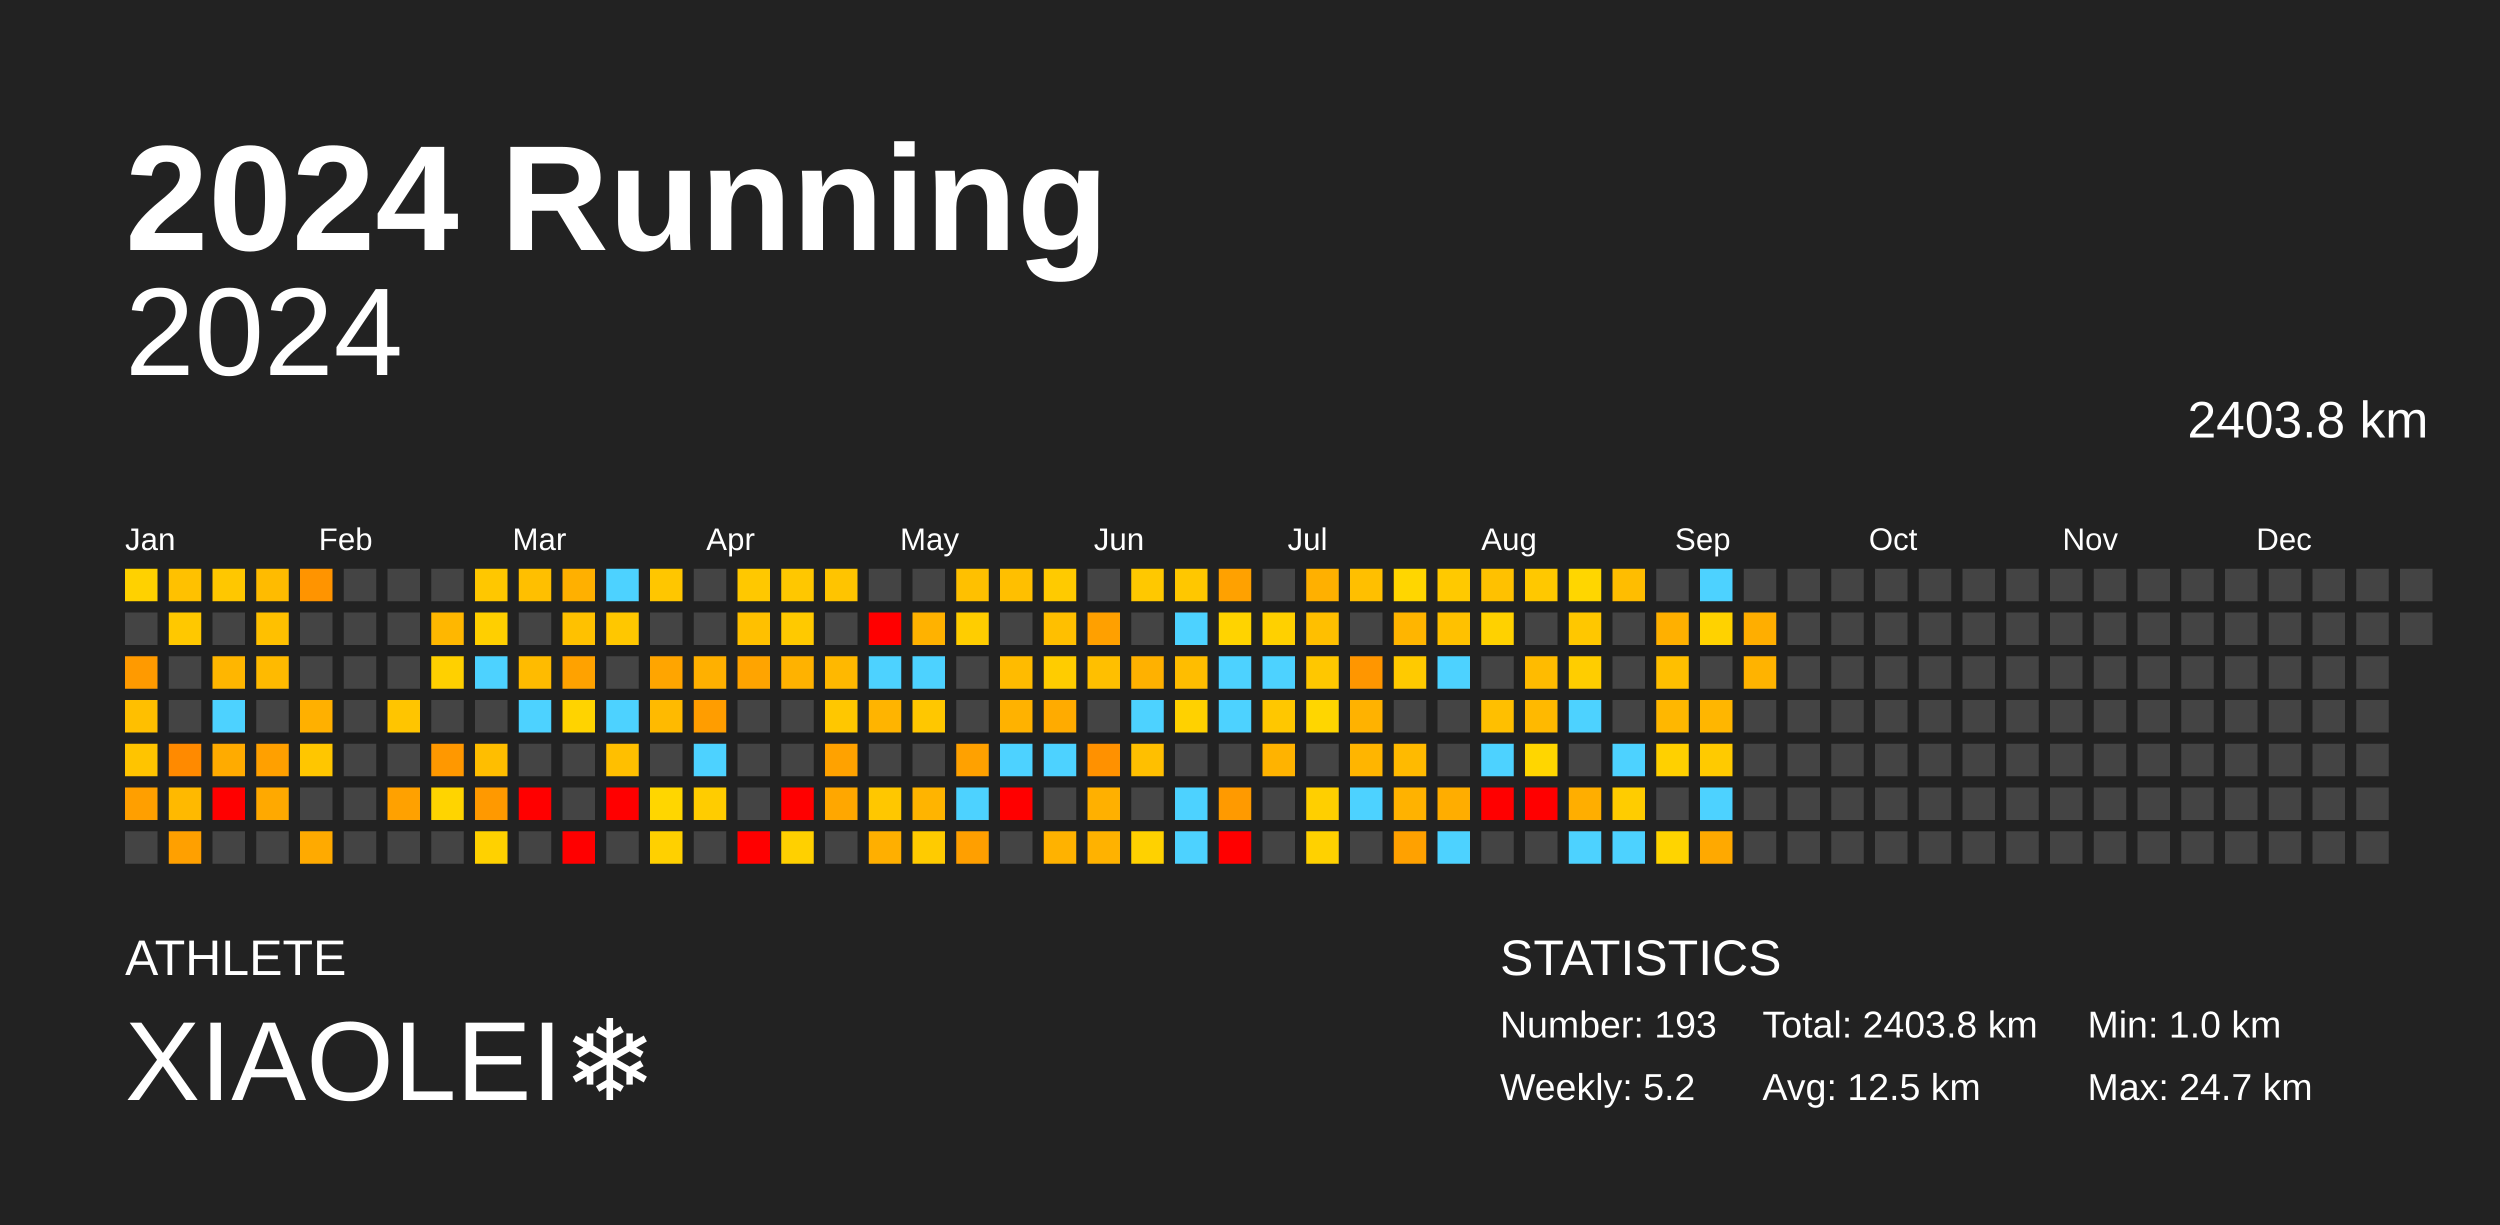
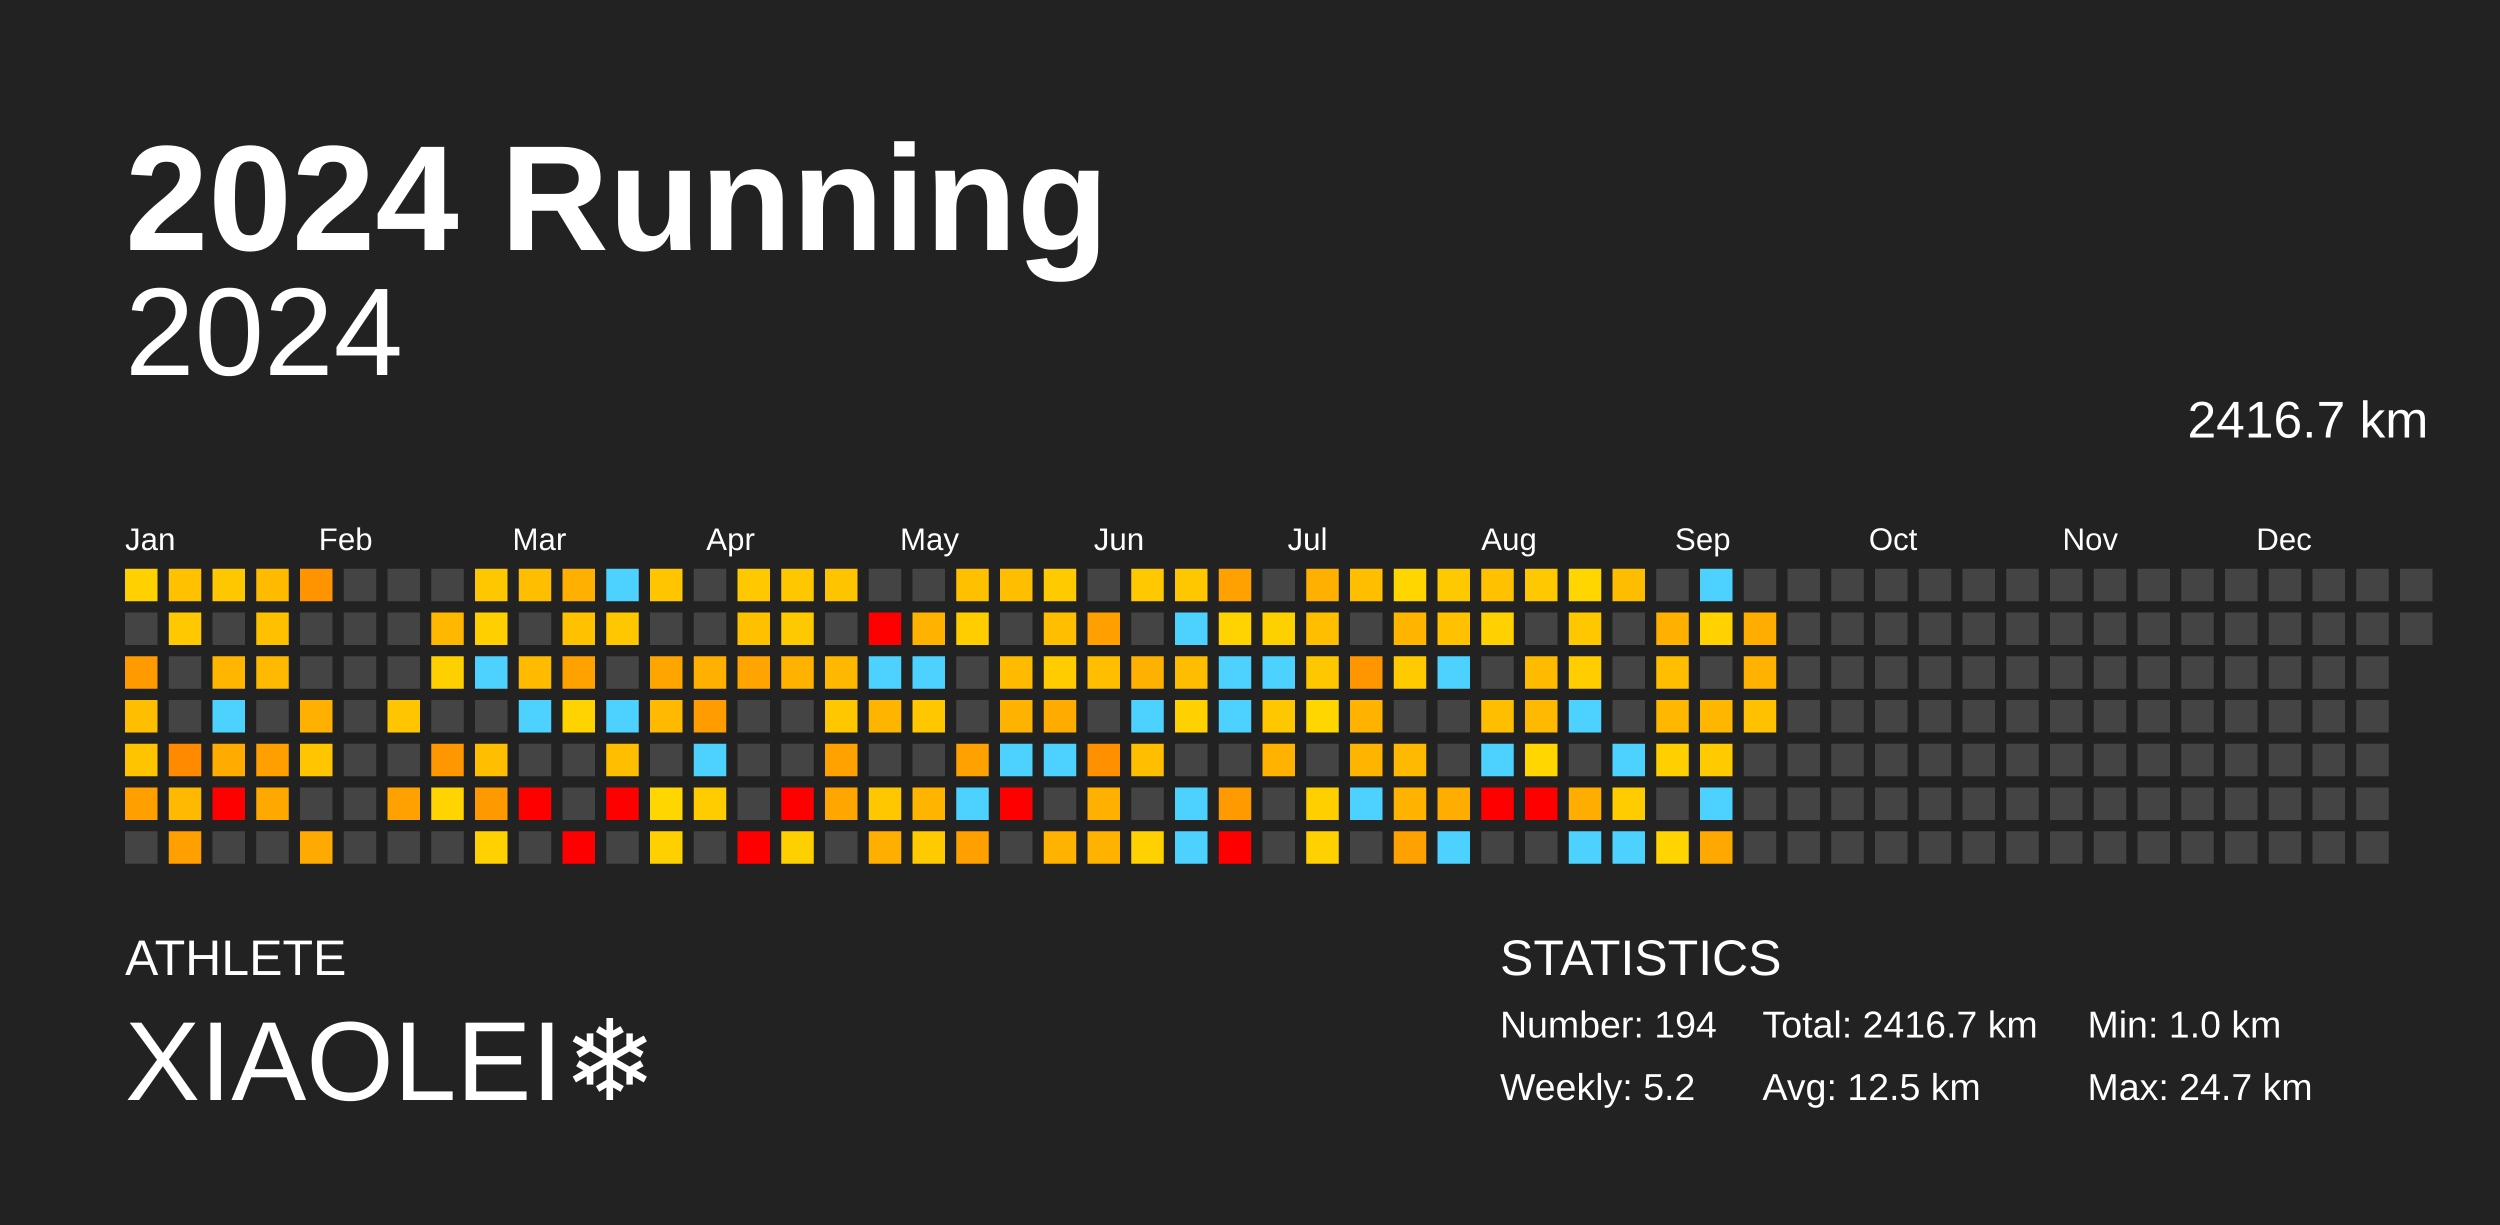
<svg xmlns="http://www.w3.org/2000/svg" baseProfile="full" height="98mm" version="1.1" viewBox="0,0,200,98" width="200mm">
  <defs />
  <rect fill="#222222" height="98" width="200" x="0" y="0" />
  <text fill="#FFFFFF" style="font-size:12px; font-family:Arial; font-weight:bold;" x="10" y="20">2024 Running</text>
  <text fill="#FFFFFF" style="font-size:4px; font-family:Arial" x="10" y="78">ATHLETE</text>
  <text fill="#FFFFFF" style="font-size:9px; font-family:Arial" x="10" y="88">XIAOLEI❄️</text>
  <text fill="#FFFFFF" style="font-size:4px; font-family:Arial" x="120" y="78">STATISTICS</text>
-   <text fill="#FFFFFF" style="font-size:3px; font-family:Arial" x="120" y="83">Number: 193</text>
+   <text fill="#FFFFFF" style="font-size:3px; font-family:Arial" x="120" y="83">Number: 194</text>
  <text fill="#FFFFFF" style="font-size:3px; font-family:Arial" x="120" y="88">Weekly: 5.2</text>
-   <text fill="#FFFFFF" style="font-size:3px; font-family:Arial" x="141" y="83">Total: 2403.8 km</text>
+   <text fill="#FFFFFF" style="font-size:3px; font-family:Arial" x="141" y="83">Total: 2416.7 km</text>
  <text fill="#FFFFFF" style="font-size:3px; font-family:Arial" x="141" y="88">Avg: 12.5 km</text>
  <text fill="#FFFFFF" style="font-size:3px; font-family:Arial" x="167" y="83">Min: 1.0 km</text>
  <text fill="#FFFFFF" style="font-size:3px; font-family:Arial" x="167" y="88">Max: 24.7 km</text>
  <text alignment-baseline="hanging" fill="#FFFFFF" style="font-size:10.0px; font-family:Arial;" x="10" y="30">2024</text>
-   <text alignment-baseline="hanging" fill="#FFFFFF" style="font-size:4.125px; font-family:Arial;" x="175" y="35">2403.8 km</text>
+   <text alignment-baseline="hanging" fill="#FFFFFF" style="font-size:4.125px; font-family:Arial;" x="175" y="35">2416.7 km</text>
  <text fill="#FFFFFF" style="font-size:2.5px; font-family:Arial" x="10.0" y="44">Jan</text>
  <text fill="#FFFFFF" style="font-size:2.5px; font-family:Arial" x="25.5" y="44">Feb</text>
  <text fill="#FFFFFF" style="font-size:2.5px; font-family:Arial" x="41.0" y="44">Mar</text>
  <text fill="#FFFFFF" style="font-size:2.5px; font-family:Arial" x="56.5" y="44">Apr</text>
  <text fill="#FFFFFF" style="font-size:2.5px; font-family:Arial" x="72.0" y="44">May</text>
  <text fill="#FFFFFF" style="font-size:2.5px; font-family:Arial" x="87.5" y="44">Jun</text>
  <text fill="#FFFFFF" style="font-size:2.5px; font-family:Arial" x="103.0" y="44">Jul</text>
  <text fill="#FFFFFF" style="font-size:2.5px; font-family:Arial" x="118.5" y="44">Aug</text>
  <text fill="#FFFFFF" style="font-size:2.5px; font-family:Arial" x="134.0" y="44">Sep</text>
  <text fill="#FFFFFF" style="font-size:2.5px; font-family:Arial" x="149.5" y="44">Oct</text>
  <text fill="#FFFFFF" style="font-size:2.5px; font-family:Arial" x="165.0" y="44">Nov</text>
  <text fill="#FFFFFF" style="font-size:2.5px; font-family:Arial" x="180.5" y="44">Dec</text>
  <rect fill="#ffd100" height="2.6" width="2.6" x="10.0" y="45.5" />
  <rect fill="#444444" height="2.6" width="2.6" x="10.0" y="49.0" />
  <rect fill="#ff9a00" height="2.6" width="2.6" x="10.0" y="52.5" />
  <rect fill="#ffbf00" height="2.6" width="2.6" x="10.0" y="56.0" />
  <rect fill="#ffc400" height="2.6" width="2.6" x="10.0" y="59.5" />
  <rect fill="#ff9f00" height="2.6" width="2.6" x="10.0" y="63.0" />
  <rect fill="#444444" height="2.6" width="2.6" x="10.0" y="66.5" />
  <rect fill="#ffc100" height="2.6" width="2.6" x="13.5" y="45.5" />
  <rect fill="#ffc800" height="2.6" width="2.6" x="13.5" y="49.0" />
  <rect fill="#444444" height="2.6" width="2.6" x="13.5" y="52.5" />
  <rect fill="#444444" height="2.6" width="2.6" x="13.5" y="56.0" />
  <rect fill="#ff8a00" height="2.6" width="2.6" x="13.5" y="59.5" />
  <rect fill="#ffb900" height="2.6" width="2.6" x="13.5" y="63.0" />
  <rect fill="#ffa000" height="2.6" width="2.6" x="13.5" y="66.5" />
  <rect fill="#ffc700" height="2.6" width="2.6" x="17.0" y="45.5" />
  <rect fill="#444444" height="2.6" width="2.6" x="17.0" y="49.0" />
  <rect fill="#ffb600" height="2.6" width="2.6" x="17.0" y="52.5" />
  <rect fill="#4dd2ff" height="2.6" width="2.6" x="17.0" y="56.0" />
  <rect fill="#ffab00" height="2.6" width="2.6" x="17.0" y="59.5" />
  <rect fill="red" height="2.6" width="2.6" x="17.0" y="63.0" />
  <rect fill="#444444" height="2.6" width="2.6" x="17.0" y="66.5" />
  <rect fill="#ffbb00" height="2.6" width="2.6" x="20.5" y="45.5" />
  <rect fill="#ffc000" height="2.6" width="2.6" x="20.5" y="49.0" />
  <rect fill="#ffba00" height="2.6" width="2.6" x="20.5" y="52.5" />
  <rect fill="#444444" height="2.6" width="2.6" x="20.5" y="56.0" />
  <rect fill="#ffa000" height="2.6" width="2.6" x="20.5" y="59.5" />
  <rect fill="#ffa900" height="2.6" width="2.6" x="20.5" y="63.0" />
  <rect fill="#444444" height="2.6" width="2.6" x="20.5" y="66.5" />
  <rect fill="#ff9400" height="2.6" width="2.6" x="24.0" y="45.5" />
  <rect fill="#444444" height="2.6" width="2.6" x="24.0" y="49.0" />
  <rect fill="#444444" height="2.6" width="2.6" x="24.0" y="52.5" />
  <rect fill="#ffb000" height="2.6" width="2.6" x="24.0" y="56.0" />
  <rect fill="#ffc600" height="2.6" width="2.6" x="24.0" y="59.5" />
  <rect fill="#444444" height="2.6" width="2.6" x="24.0" y="63.0" />
  <rect fill="#ffaa00" height="2.6" width="2.6" x="24.0" y="66.5" />
  <rect fill="#444444" height="2.6" width="2.6" x="27.5" y="45.5" />
  <rect fill="#444444" height="2.6" width="2.6" x="27.5" y="49.0" />
  <rect fill="#444444" height="2.6" width="2.6" x="27.5" y="52.5" />
  <rect fill="#444444" height="2.6" width="2.6" x="27.5" y="56.0" />
  <rect fill="#444444" height="2.6" width="2.6" x="27.5" y="59.5" />
  <rect fill="#444444" height="2.6" width="2.6" x="27.5" y="63.0" />
  <rect fill="#444444" height="2.6" width="2.6" x="27.5" y="66.5" />
  <rect fill="#444444" height="2.6" width="2.6" x="31.0" y="45.5" />
  <rect fill="#444444" height="2.6" width="2.6" x="31.0" y="49.0" />
  <rect fill="#444444" height="2.6" width="2.6" x="31.0" y="52.5" />
  <rect fill="#ffc500" height="2.6" width="2.6" x="31.0" y="56.0" />
  <rect fill="#444444" height="2.6" width="2.6" x="31.0" y="59.5" />
  <rect fill="#ffa100" height="2.6" width="2.6" x="31.0" y="63.0" />
  <rect fill="#444444" height="2.6" width="2.6" x="31.0" y="66.5" />
  <rect fill="#444444" height="2.6" width="2.6" x="34.5" y="45.5" />
  <rect fill="#ffb700" height="2.6" width="2.6" x="34.5" y="49.0" />
  <rect fill="#ffd000" height="2.6" width="2.6" x="34.5" y="52.5" />
  <rect fill="#444444" height="2.6" width="2.6" x="34.5" y="56.0" />
  <rect fill="#ff9800" height="2.6" width="2.6" x="34.5" y="59.5" />
  <rect fill="#ffd400" height="2.6" width="2.6" x="34.5" y="63.0" />
  <rect fill="#444444" height="2.6" width="2.6" x="34.5" y="66.5" />
  <rect fill="#ffc700" height="2.6" width="2.6" x="38.0" y="45.5" />
  <rect fill="#ffcf00" height="2.6" width="2.6" x="38.0" y="49.0" />
  <rect fill="#4dd2ff" height="2.6" width="2.6" x="38.0" y="52.5" />
  <rect fill="#444444" height="2.6" width="2.6" x="38.0" y="56.0" />
  <rect fill="#ffbe00" height="2.6" width="2.6" x="38.0" y="59.5" />
  <rect fill="#ff9900" height="2.6" width="2.6" x="38.0" y="63.0" />
  <rect fill="#ffd100" height="2.6" width="2.6" x="38.0" y="66.5" />
  <rect fill="#ffbf00" height="2.6" width="2.6" x="41.5" y="45.5" />
  <rect fill="#444444" height="2.6" width="2.6" x="41.5" y="49.0" />
  <rect fill="#ffbb00" height="2.6" width="2.6" x="41.5" y="52.5" />
  <rect fill="#4dd2ff" height="2.6" width="2.6" x="41.5" y="56.0" />
  <rect fill="#444444" height="2.6" width="2.6" x="41.5" y="59.5" />
  <rect fill="red" height="2.6" width="2.6" x="41.5" y="63.0" />
  <rect fill="#444444" height="2.6" width="2.6" x="41.5" y="66.5" />
  <rect fill="#ffb000" height="2.6" width="2.6" x="45.0" y="45.5" />
  <rect fill="#ffc100" height="2.6" width="2.6" x="45.0" y="49.0" />
  <rect fill="#ffa200" height="2.6" width="2.6" x="45.0" y="52.5" />
  <rect fill="#ffd300" height="2.6" width="2.6" x="45.0" y="56.0" />
  <rect fill="#444444" height="2.6" width="2.6" x="45.0" y="59.5" />
  <rect fill="#444444" height="2.6" width="2.6" x="45.0" y="63.0" />
  <rect fill="red" height="2.6" width="2.6" x="45.0" y="66.5" />
  <rect fill="#4dd2ff" height="2.6" width="2.6" x="48.5" y="45.5" />
  <rect fill="#ffc700" height="2.6" width="2.6" x="48.5" y="49.0" />
  <rect fill="#444444" height="2.6" width="2.6" x="48.5" y="52.5" />
  <rect fill="#4dd2ff" height="2.6" width="2.6" x="48.5" y="56.0" />
  <rect fill="#ffbf00" height="2.6" width="2.6" x="48.5" y="59.5" />
  <rect fill="red" height="2.6" width="2.6" x="48.5" y="63.0" />
  <rect fill="#444444" height="2.6" width="2.6" x="48.5" y="66.5" />
  <rect fill="#ffc600" height="2.6" width="2.6" x="52.0" y="45.5" />
  <rect fill="#444444" height="2.6" width="2.6" x="52.0" y="49.0" />
  <rect fill="#ffa500" height="2.6" width="2.6" x="52.0" y="52.5" />
  <rect fill="#ffba00" height="2.6" width="2.6" x="52.0" y="56.0" />
  <rect fill="#444444" height="2.6" width="2.6" x="52.0" y="59.5" />
  <rect fill="#ffd600" height="2.6" width="2.6" x="52.0" y="63.0" />
  <rect fill="#ffd000" height="2.6" width="2.6" x="52.0" y="66.5" />
  <rect fill="#444444" height="2.6" width="2.6" x="55.5" y="45.5" />
  <rect fill="#444444" height="2.6" width="2.6" x="55.5" y="49.0" />
  <rect fill="#ffb000" height="2.6" width="2.6" x="55.5" y="52.5" />
  <rect fill="#ff9d00" height="2.6" width="2.6" x="55.5" y="56.0" />
  <rect fill="#4dd2ff" height="2.6" width="2.6" x="55.5" y="59.5" />
  <rect fill="#ffcc00" height="2.6" width="2.6" x="55.5" y="63.0" />
  <rect fill="#444444" height="2.6" width="2.6" x="55.5" y="66.5" />
  <rect fill="#ffc800" height="2.6" width="2.6" x="59.0" y="45.5" />
  <rect fill="#ffc000" height="2.6" width="2.6" x="59.0" y="49.0" />
  <rect fill="#ffa400" height="2.6" width="2.6" x="59.0" y="52.5" />
  <rect fill="#444444" height="2.6" width="2.6" x="59.0" y="56.0" />
  <rect fill="#444444" height="2.6" width="2.6" x="59.0" y="59.5" />
  <rect fill="#444444" height="2.6" width="2.6" x="59.0" y="63.0" />
  <rect fill="red" height="2.6" width="2.6" x="59.0" y="66.5" />
  <rect fill="#ffc700" height="2.6" width="2.6" x="62.5" y="45.5" />
  <rect fill="#ffc900" height="2.6" width="2.6" x="62.5" y="49.0" />
  <rect fill="#ffb200" height="2.6" width="2.6" x="62.5" y="52.5" />
  <rect fill="#444444" height="2.6" width="2.6" x="62.5" y="56.0" />
  <rect fill="#444444" height="2.6" width="2.6" x="62.5" y="59.5" />
  <rect fill="red" height="2.6" width="2.6" x="62.5" y="63.0" />
  <rect fill="#ffd000" height="2.6" width="2.6" x="62.5" y="66.5" />
  <rect fill="#ffc400" height="2.6" width="2.6" x="66.0" y="45.5" />
  <rect fill="#444444" height="2.6" width="2.6" x="66.0" y="49.0" />
  <rect fill="#ffb800" height="2.6" width="2.6" x="66.0" y="52.5" />
  <rect fill="#ffc700" height="2.6" width="2.6" x="66.0" y="56.0" />
  <rect fill="#ffa200" height="2.6" width="2.6" x="66.0" y="59.5" />
  <rect fill="#ffa700" height="2.6" width="2.6" x="66.0" y="63.0" />
  <rect fill="#444444" height="2.6" width="2.6" x="66.0" y="66.5" />
  <rect fill="#444444" height="2.6" width="2.6" x="69.5" y="45.5" />
  <rect fill="red" height="2.6" width="2.6" x="69.5" y="49.0" />
  <rect fill="#4dd2ff" height="2.6" width="2.6" x="69.5" y="52.5" />
  <rect fill="#ffb400" height="2.6" width="2.6" x="69.5" y="56.0" />
  <rect fill="#444444" height="2.6" width="2.6" x="69.5" y="59.5" />
  <rect fill="#ffc700" height="2.6" width="2.6" x="69.5" y="63.0" />
  <rect fill="#ffaf00" height="2.6" width="2.6" x="69.5" y="66.5" />
  <rect fill="#444444" height="2.6" width="2.6" x="73.0" y="45.5" />
  <rect fill="#ffb200" height="2.6" width="2.6" x="73.0" y="49.0" />
  <rect fill="#4dd2ff" height="2.6" width="2.6" x="73.0" y="52.5" />
  <rect fill="#ffc700" height="2.6" width="2.6" x="73.0" y="56.0" />
  <rect fill="#444444" height="2.6" width="2.6" x="73.0" y="59.5" />
  <rect fill="#ffb400" height="2.6" width="2.6" x="73.0" y="63.0" />
  <rect fill="#ffcb00" height="2.6" width="2.6" x="73.0" y="66.5" />
  <rect fill="#ffc000" height="2.6" width="2.6" x="76.5" y="45.5" />
  <rect fill="#ffcd00" height="2.6" width="2.6" x="76.5" y="49.0" />
  <rect fill="#444444" height="2.6" width="2.6" x="76.5" y="52.5" />
  <rect fill="#444444" height="2.6" width="2.6" x="76.5" y="56.0" />
  <rect fill="#ffa100" height="2.6" width="2.6" x="76.5" y="59.5" />
  <rect fill="#4dd2ff" height="2.6" width="2.6" x="76.5" y="63.0" />
  <rect fill="#ff9f00" height="2.6" width="2.6" x="76.5" y="66.5" />
  <rect fill="#ffbf00" height="2.6" width="2.6" x="80.0" y="45.5" />
  <rect fill="#444444" height="2.6" width="2.6" x="80.0" y="49.0" />
  <rect fill="#ffbb00" height="2.6" width="2.6" x="80.0" y="52.5" />
  <rect fill="#ffb200" height="2.6" width="2.6" x="80.0" y="56.0" />
  <rect fill="#4dd2ff" height="2.6" width="2.6" x="80.0" y="59.5" />
  <rect fill="red" height="2.6" width="2.6" x="80.0" y="63.0" />
  <rect fill="#444444" height="2.6" width="2.6" x="80.0" y="66.5" />
  <rect fill="#ffca00" height="2.6" width="2.6" x="83.5" y="45.5" />
  <rect fill="#ffbf00" height="2.6" width="2.6" x="83.5" y="49.0" />
  <rect fill="#ffcc00" height="2.6" width="2.6" x="83.5" y="52.5" />
  <rect fill="#ffab00" height="2.6" width="2.6" x="83.5" y="56.0" />
  <rect fill="#4dd2ff" height="2.6" width="2.6" x="83.5" y="59.5" />
  <rect fill="#444444" height="2.6" width="2.6" x="83.5" y="63.0" />
  <rect fill="#ffb200" height="2.6" width="2.6" x="83.5" y="66.5" />
  <rect fill="#444444" height="2.6" width="2.6" x="87.0" y="45.5" />
  <rect fill="#ffa000" height="2.6" width="2.6" x="87.0" y="49.0" />
  <rect fill="#ffbf00" height="2.6" width="2.6" x="87.0" y="52.5" />
  <rect fill="#444444" height="2.6" width="2.6" x="87.0" y="56.0" />
  <rect fill="#ff9100" height="2.6" width="2.6" x="87.0" y="59.5" />
  <rect fill="#ffb000" height="2.6" width="2.6" x="87.0" y="63.0" />
  <rect fill="#ffb200" height="2.6" width="2.6" x="87.0" y="66.5" />
  <rect fill="#ffc800" height="2.6" width="2.6" x="90.5" y="45.5" />
  <rect fill="#444444" height="2.6" width="2.6" x="90.5" y="49.0" />
  <rect fill="#ffb100" height="2.6" width="2.6" x="90.5" y="52.5" />
  <rect fill="#4dd2ff" height="2.6" width="2.6" x="90.5" y="56.0" />
  <rect fill="#ffbf00" height="2.6" width="2.6" x="90.5" y="59.5" />
  <rect fill="#444444" height="2.6" width="2.6" x="90.5" y="63.0" />
  <rect fill="#ffd100" height="2.6" width="2.6" x="90.5" y="66.5" />
  <rect fill="#ffc700" height="2.6" width="2.6" x="94.0" y="45.5" />
  <rect fill="#4dd2ff" height="2.6" width="2.6" x="94.0" y="49.0" />
  <rect fill="#ffbd00" height="2.6" width="2.6" x="94.0" y="52.5" />
  <rect fill="#ffd100" height="2.6" width="2.6" x="94.0" y="56.0" />
  <rect fill="#444444" height="2.6" width="2.6" x="94.0" y="59.5" />
  <rect fill="#4dd2ff" height="2.6" width="2.6" x="94.0" y="63.0" />
  <rect fill="#4dd2ff" height="2.6" width="2.6" x="94.0" y="66.5" />
  <rect fill="#ffa100" height="2.6" width="2.6" x="97.5" y="45.5" />
  <rect fill="#ffd300" height="2.6" width="2.6" x="97.5" y="49.0" />
  <rect fill="#4dd2ff" height="2.6" width="2.6" x="97.5" y="52.5" />
  <rect fill="#4dd2ff" height="2.6" width="2.6" x="97.5" y="56.0" />
  <rect fill="#444444" height="2.6" width="2.6" x="97.5" y="59.5" />
  <rect fill="#ff9a00" height="2.6" width="2.6" x="97.5" y="63.0" />
  <rect fill="red" height="2.6" width="2.6" x="97.5" y="66.5" />
  <rect fill="#444444" height="2.6" width="2.6" x="101.0" y="45.5" />
  <rect fill="#ffd000" height="2.6" width="2.6" x="101.0" y="49.0" />
  <rect fill="#4dd2ff" height="2.6" width="2.6" x="101.0" y="52.5" />
  <rect fill="#ffc700" height="2.6" width="2.6" x="101.0" y="56.0" />
  <rect fill="#ffb300" height="2.6" width="2.6" x="101.0" y="59.5" />
  <rect fill="#444444" height="2.6" width="2.6" x="101.0" y="63.0" />
  <rect fill="#444444" height="2.6" width="2.6" x="101.0" y="66.5" />
  <rect fill="#ffb000" height="2.6" width="2.6" x="104.5" y="45.5" />
  <rect fill="#ffbf00" height="2.6" width="2.6" x="104.5" y="49.0" />
  <rect fill="#ffc700" height="2.6" width="2.6" x="104.5" y="52.5" />
  <rect fill="#ffd600" height="2.6" width="2.6" x="104.5" y="56.0" />
  <rect fill="#444444" height="2.6" width="2.6" x="104.5" y="59.5" />
  <rect fill="#ffcf00" height="2.6" width="2.6" x="104.5" y="63.0" />
  <rect fill="#ffd100" height="2.6" width="2.6" x="104.5" y="66.5" />
  <rect fill="#ffbf00" height="2.6" width="2.6" x="108.0" y="45.5" />
  <rect fill="#444444" height="2.6" width="2.6" x="108.0" y="49.0" />
  <rect fill="#ff9600" height="2.6" width="2.6" x="108.0" y="52.5" />
  <rect fill="#ffb200" height="2.6" width="2.6" x="108.0" y="56.0" />
  <rect fill="#ffb500" height="2.6" width="2.6" x="108.0" y="59.5" />
  <rect fill="#4dd2ff" height="2.6" width="2.6" x="108.0" y="63.0" />
  <rect fill="#444444" height="2.6" width="2.6" x="108.0" y="66.5" />
  <rect fill="#ffd600" height="2.6" width="2.6" x="111.5" y="45.5" />
  <rect fill="#ffb500" height="2.6" width="2.6" x="111.5" y="49.0" />
  <rect fill="#ffca00" height="2.6" width="2.6" x="111.5" y="52.5" />
  <rect fill="#444444" height="2.6" width="2.6" x="111.5" y="56.0" />
  <rect fill="#ffba00" height="2.6" width="2.6" x="111.5" y="59.5" />
  <rect fill="#ffb200" height="2.6" width="2.6" x="111.5" y="63.0" />
  <rect fill="#ffa100" height="2.6" width="2.6" x="111.5" y="66.5" />
  <rect fill="#ffc900" height="2.6" width="2.6" x="115.0" y="45.5" />
  <rect fill="#ffc100" height="2.6" width="2.6" x="115.0" y="49.0" />
  <rect fill="#4dd2ff" height="2.6" width="2.6" x="115.0" y="52.5" />
  <rect fill="#444444" height="2.6" width="2.6" x="115.0" y="56.0" />
  <rect fill="#444444" height="2.6" width="2.6" x="115.0" y="59.5" />
  <rect fill="#ffad00" height="2.6" width="2.6" x="115.0" y="63.0" />
  <rect fill="#4dd2ff" height="2.6" width="2.6" x="115.0" y="66.5" />
  <rect fill="#ffc100" height="2.6" width="2.6" x="118.5" y="45.5" />
  <rect fill="#ffd100" height="2.6" width="2.6" x="118.5" y="49.0" />
  <rect fill="#444444" height="2.6" width="2.6" x="118.5" y="52.5" />
  <rect fill="#ffbf00" height="2.6" width="2.6" x="118.5" y="56.0" />
  <rect fill="#4dd2ff" height="2.6" width="2.6" x="118.5" y="59.5" />
  <rect fill="red" height="2.6" width="2.6" x="118.5" y="63.0" />
  <rect fill="#444444" height="2.6" width="2.6" x="118.5" y="66.5" />
  <rect fill="#ffc800" height="2.6" width="2.6" x="122.0" y="45.5" />
  <rect fill="#444444" height="2.6" width="2.6" x="122.0" y="49.0" />
  <rect fill="#ffbb00" height="2.6" width="2.6" x="122.0" y="52.5" />
  <rect fill="#ffb900" height="2.6" width="2.6" x="122.0" y="56.0" />
  <rect fill="#ffd600" height="2.6" width="2.6" x="122.0" y="59.5" />
  <rect fill="red" height="2.6" width="2.6" x="122.0" y="63.0" />
  <rect fill="#444444" height="2.6" width="2.6" x="122.0" y="66.5" />
  <rect fill="#ffd600" height="2.6" width="2.6" x="125.5" y="45.5" />
  <rect fill="#ffc700" height="2.6" width="2.6" x="125.5" y="49.0" />
  <rect fill="#ffcd00" height="2.6" width="2.6" x="125.5" y="52.5" />
  <rect fill="#4dd2ff" height="2.6" width="2.6" x="125.5" y="56.0" />
  <rect fill="#444444" height="2.6" width="2.6" x="125.5" y="59.5" />
  <rect fill="#ffae00" height="2.6" width="2.6" x="125.5" y="63.0" />
  <rect fill="#4dd2ff" height="2.6" width="2.6" x="125.5" y="66.5" />
  <rect fill="#ffbd00" height="2.6" width="2.6" x="129.0" y="45.5" />
  <rect fill="#444444" height="2.6" width="2.6" x="129.0" y="49.0" />
  <rect fill="#444444" height="2.6" width="2.6" x="129.0" y="52.5" />
  <rect fill="#444444" height="2.6" width="2.6" x="129.0" y="56.0" />
  <rect fill="#4dd2ff" height="2.6" width="2.6" x="129.0" y="59.5" />
  <rect fill="#ffcc00" height="2.6" width="2.6" x="129.0" y="63.0" />
  <rect fill="#4dd2ff" height="2.6" width="2.6" x="129.0" y="66.5" />
  <rect fill="#444444" height="2.6" width="2.6" x="132.5" y="45.5" />
  <rect fill="#ffb000" height="2.6" width="2.6" x="132.5" y="49.0" />
  <rect fill="#ffbf00" height="2.6" width="2.6" x="132.5" y="52.5" />
  <rect fill="#ffb700" height="2.6" width="2.6" x="132.5" y="56.0" />
  <rect fill="#ffd000" height="2.6" width="2.6" x="132.5" y="59.5" />
  <rect fill="#444444" height="2.6" width="2.6" x="132.5" y="63.0" />
  <rect fill="#ffd400" height="2.6" width="2.6" x="132.5" y="66.5" />
  <rect fill="#4dd2ff" height="2.6" width="2.6" x="136.0" y="45.5" />
  <rect fill="#ffd200" height="2.6" width="2.6" x="136.0" y="49.0" />
  <rect fill="#444444" height="2.6" width="2.6" x="136.0" y="52.5" />
  <rect fill="#ffb600" height="2.6" width="2.6" x="136.0" y="56.0" />
  <rect fill="#ffca00" height="2.6" width="2.6" x="136.0" y="59.5" />
  <rect fill="#4dd2ff" height="2.6" width="2.6" x="136.0" y="63.0" />
  <rect fill="#ffa900" height="2.6" width="2.6" x="136.0" y="66.5" />
  <rect fill="#444444" height="2.6" width="2.6" x="139.5" y="45.5" />
  <rect fill="#ffae00" height="2.6" width="2.6" x="139.5" y="49.0" />
  <rect fill="#ffb300" height="2.6" width="2.6" x="139.5" y="52.5" />
-   <rect fill="#444444" height="2.6" width="2.6" x="139.5" y="56.0" />
+   <rect fill="#ffc100" height="2.6" width="2.6" x="139.5" y="56.0" />
  <rect fill="#444444" height="2.6" width="2.6" x="139.5" y="59.5" />
  <rect fill="#444444" height="2.6" width="2.6" x="139.5" y="63.0" />
  <rect fill="#444444" height="2.6" width="2.6" x="139.5" y="66.5" />
  <rect fill="#444444" height="2.6" width="2.6" x="143.0" y="45.5" />
  <rect fill="#444444" height="2.6" width="2.6" x="143.0" y="49.0" />
  <rect fill="#444444" height="2.6" width="2.6" x="143.0" y="52.5" />
  <rect fill="#444444" height="2.6" width="2.6" x="143.0" y="56.0" />
  <rect fill="#444444" height="2.6" width="2.6" x="143.0" y="59.5" />
  <rect fill="#444444" height="2.6" width="2.6" x="143.0" y="63.0" />
  <rect fill="#444444" height="2.6" width="2.6" x="143.0" y="66.5" />
  <rect fill="#444444" height="2.6" width="2.6" x="146.5" y="45.5" />
  <rect fill="#444444" height="2.6" width="2.6" x="146.5" y="49.0" />
  <rect fill="#444444" height="2.6" width="2.6" x="146.5" y="52.5" />
  <rect fill="#444444" height="2.6" width="2.6" x="146.5" y="56.0" />
  <rect fill="#444444" height="2.6" width="2.6" x="146.5" y="59.5" />
  <rect fill="#444444" height="2.6" width="2.6" x="146.5" y="63.0" />
  <rect fill="#444444" height="2.6" width="2.6" x="146.5" y="66.5" />
  <rect fill="#444444" height="2.6" width="2.6" x="150.0" y="45.5" />
  <rect fill="#444444" height="2.6" width="2.6" x="150.0" y="49.0" />
  <rect fill="#444444" height="2.6" width="2.6" x="150.0" y="52.5" />
  <rect fill="#444444" height="2.6" width="2.6" x="150.0" y="56.0" />
  <rect fill="#444444" height="2.6" width="2.6" x="150.0" y="59.5" />
  <rect fill="#444444" height="2.6" width="2.6" x="150.0" y="63.0" />
  <rect fill="#444444" height="2.6" width="2.6" x="150.0" y="66.5" />
  <rect fill="#444444" height="2.6" width="2.6" x="153.5" y="45.5" />
  <rect fill="#444444" height="2.6" width="2.6" x="153.5" y="49.0" />
  <rect fill="#444444" height="2.6" width="2.6" x="153.5" y="52.5" />
  <rect fill="#444444" height="2.6" width="2.6" x="153.5" y="56.0" />
  <rect fill="#444444" height="2.6" width="2.6" x="153.5" y="59.5" />
  <rect fill="#444444" height="2.6" width="2.6" x="153.5" y="63.0" />
  <rect fill="#444444" height="2.6" width="2.6" x="153.5" y="66.5" />
  <rect fill="#444444" height="2.6" width="2.6" x="157.0" y="45.5" />
  <rect fill="#444444" height="2.6" width="2.6" x="157.0" y="49.0" />
  <rect fill="#444444" height="2.6" width="2.6" x="157.0" y="52.5" />
  <rect fill="#444444" height="2.6" width="2.6" x="157.0" y="56.0" />
  <rect fill="#444444" height="2.6" width="2.6" x="157.0" y="59.5" />
  <rect fill="#444444" height="2.6" width="2.6" x="157.0" y="63.0" />
  <rect fill="#444444" height="2.6" width="2.6" x="157.0" y="66.5" />
  <rect fill="#444444" height="2.6" width="2.6" x="160.5" y="45.5" />
  <rect fill="#444444" height="2.6" width="2.6" x="160.5" y="49.0" />
  <rect fill="#444444" height="2.6" width="2.6" x="160.5" y="52.5" />
  <rect fill="#444444" height="2.6" width="2.6" x="160.5" y="56.0" />
  <rect fill="#444444" height="2.6" width="2.6" x="160.5" y="59.5" />
  <rect fill="#444444" height="2.6" width="2.6" x="160.5" y="63.0" />
  <rect fill="#444444" height="2.6" width="2.6" x="160.5" y="66.5" />
  <rect fill="#444444" height="2.6" width="2.6" x="164.0" y="45.5" />
  <rect fill="#444444" height="2.6" width="2.6" x="164.0" y="49.0" />
  <rect fill="#444444" height="2.6" width="2.6" x="164.0" y="52.5" />
  <rect fill="#444444" height="2.6" width="2.6" x="164.0" y="56.0" />
  <rect fill="#444444" height="2.6" width="2.6" x="164.0" y="59.5" />
  <rect fill="#444444" height="2.6" width="2.6" x="164.0" y="63.0" />
  <rect fill="#444444" height="2.6" width="2.6" x="164.0" y="66.5" />
  <rect fill="#444444" height="2.6" width="2.6" x="167.5" y="45.5" />
  <rect fill="#444444" height="2.6" width="2.6" x="167.5" y="49.0" />
  <rect fill="#444444" height="2.6" width="2.6" x="167.5" y="52.5" />
  <rect fill="#444444" height="2.6" width="2.6" x="167.5" y="56.0" />
  <rect fill="#444444" height="2.6" width="2.6" x="167.5" y="59.5" />
  <rect fill="#444444" height="2.6" width="2.6" x="167.5" y="63.0" />
  <rect fill="#444444" height="2.6" width="2.6" x="167.5" y="66.5" />
  <rect fill="#444444" height="2.6" width="2.6" x="171.0" y="45.5" />
  <rect fill="#444444" height="2.6" width="2.6" x="171.0" y="49.0" />
  <rect fill="#444444" height="2.6" width="2.6" x="171.0" y="52.5" />
  <rect fill="#444444" height="2.6" width="2.6" x="171.0" y="56.0" />
  <rect fill="#444444" height="2.6" width="2.6" x="171.0" y="59.5" />
  <rect fill="#444444" height="2.6" width="2.6" x="171.0" y="63.0" />
  <rect fill="#444444" height="2.6" width="2.6" x="171.0" y="66.5" />
  <rect fill="#444444" height="2.6" width="2.6" x="174.5" y="45.5" />
  <rect fill="#444444" height="2.6" width="2.6" x="174.5" y="49.0" />
  <rect fill="#444444" height="2.6" width="2.6" x="174.5" y="52.5" />
  <rect fill="#444444" height="2.6" width="2.6" x="174.5" y="56.0" />
  <rect fill="#444444" height="2.6" width="2.6" x="174.5" y="59.5" />
  <rect fill="#444444" height="2.6" width="2.6" x="174.5" y="63.0" />
  <rect fill="#444444" height="2.6" width="2.6" x="174.5" y="66.5" />
  <rect fill="#444444" height="2.6" width="2.6" x="178.0" y="45.5" />
  <rect fill="#444444" height="2.6" width="2.6" x="178.0" y="49.0" />
  <rect fill="#444444" height="2.6" width="2.6" x="178.0" y="52.5" />
  <rect fill="#444444" height="2.6" width="2.6" x="178.0" y="56.0" />
  <rect fill="#444444" height="2.6" width="2.6" x="178.0" y="59.5" />
  <rect fill="#444444" height="2.6" width="2.6" x="178.0" y="63.0" />
  <rect fill="#444444" height="2.6" width="2.6" x="178.0" y="66.5" />
  <rect fill="#444444" height="2.6" width="2.6" x="181.5" y="45.5" />
  <rect fill="#444444" height="2.6" width="2.6" x="181.5" y="49.0" />
  <rect fill="#444444" height="2.6" width="2.6" x="181.5" y="52.5" />
  <rect fill="#444444" height="2.6" width="2.6" x="181.5" y="56.0" />
  <rect fill="#444444" height="2.6" width="2.6" x="181.5" y="59.5" />
  <rect fill="#444444" height="2.6" width="2.6" x="181.5" y="63.0" />
  <rect fill="#444444" height="2.6" width="2.6" x="181.5" y="66.5" />
  <rect fill="#444444" height="2.6" width="2.6" x="185.0" y="45.5" />
  <rect fill="#444444" height="2.6" width="2.6" x="185.0" y="49.0" />
  <rect fill="#444444" height="2.6" width="2.6" x="185.0" y="52.5" />
  <rect fill="#444444" height="2.6" width="2.6" x="185.0" y="56.0" />
  <rect fill="#444444" height="2.6" width="2.6" x="185.0" y="59.5" />
  <rect fill="#444444" height="2.6" width="2.6" x="185.0" y="63.0" />
  <rect fill="#444444" height="2.6" width="2.6" x="185.0" y="66.5" />
  <rect fill="#444444" height="2.6" width="2.6" x="188.5" y="45.5" />
  <rect fill="#444444" height="2.6" width="2.6" x="188.5" y="49.0" />
  <rect fill="#444444" height="2.6" width="2.6" x="188.5" y="52.5" />
  <rect fill="#444444" height="2.6" width="2.6" x="188.5" y="56.0" />
  <rect fill="#444444" height="2.6" width="2.6" x="188.5" y="59.5" />
  <rect fill="#444444" height="2.6" width="2.6" x="188.5" y="63.0" />
  <rect fill="#444444" height="2.6" width="2.6" x="188.5" y="66.5" />
  <rect fill="#444444" height="2.6" width="2.6" x="192.0" y="45.5" />
  <rect fill="#444444" height="2.6" width="2.6" x="192.0" y="49.0" />
</svg>
